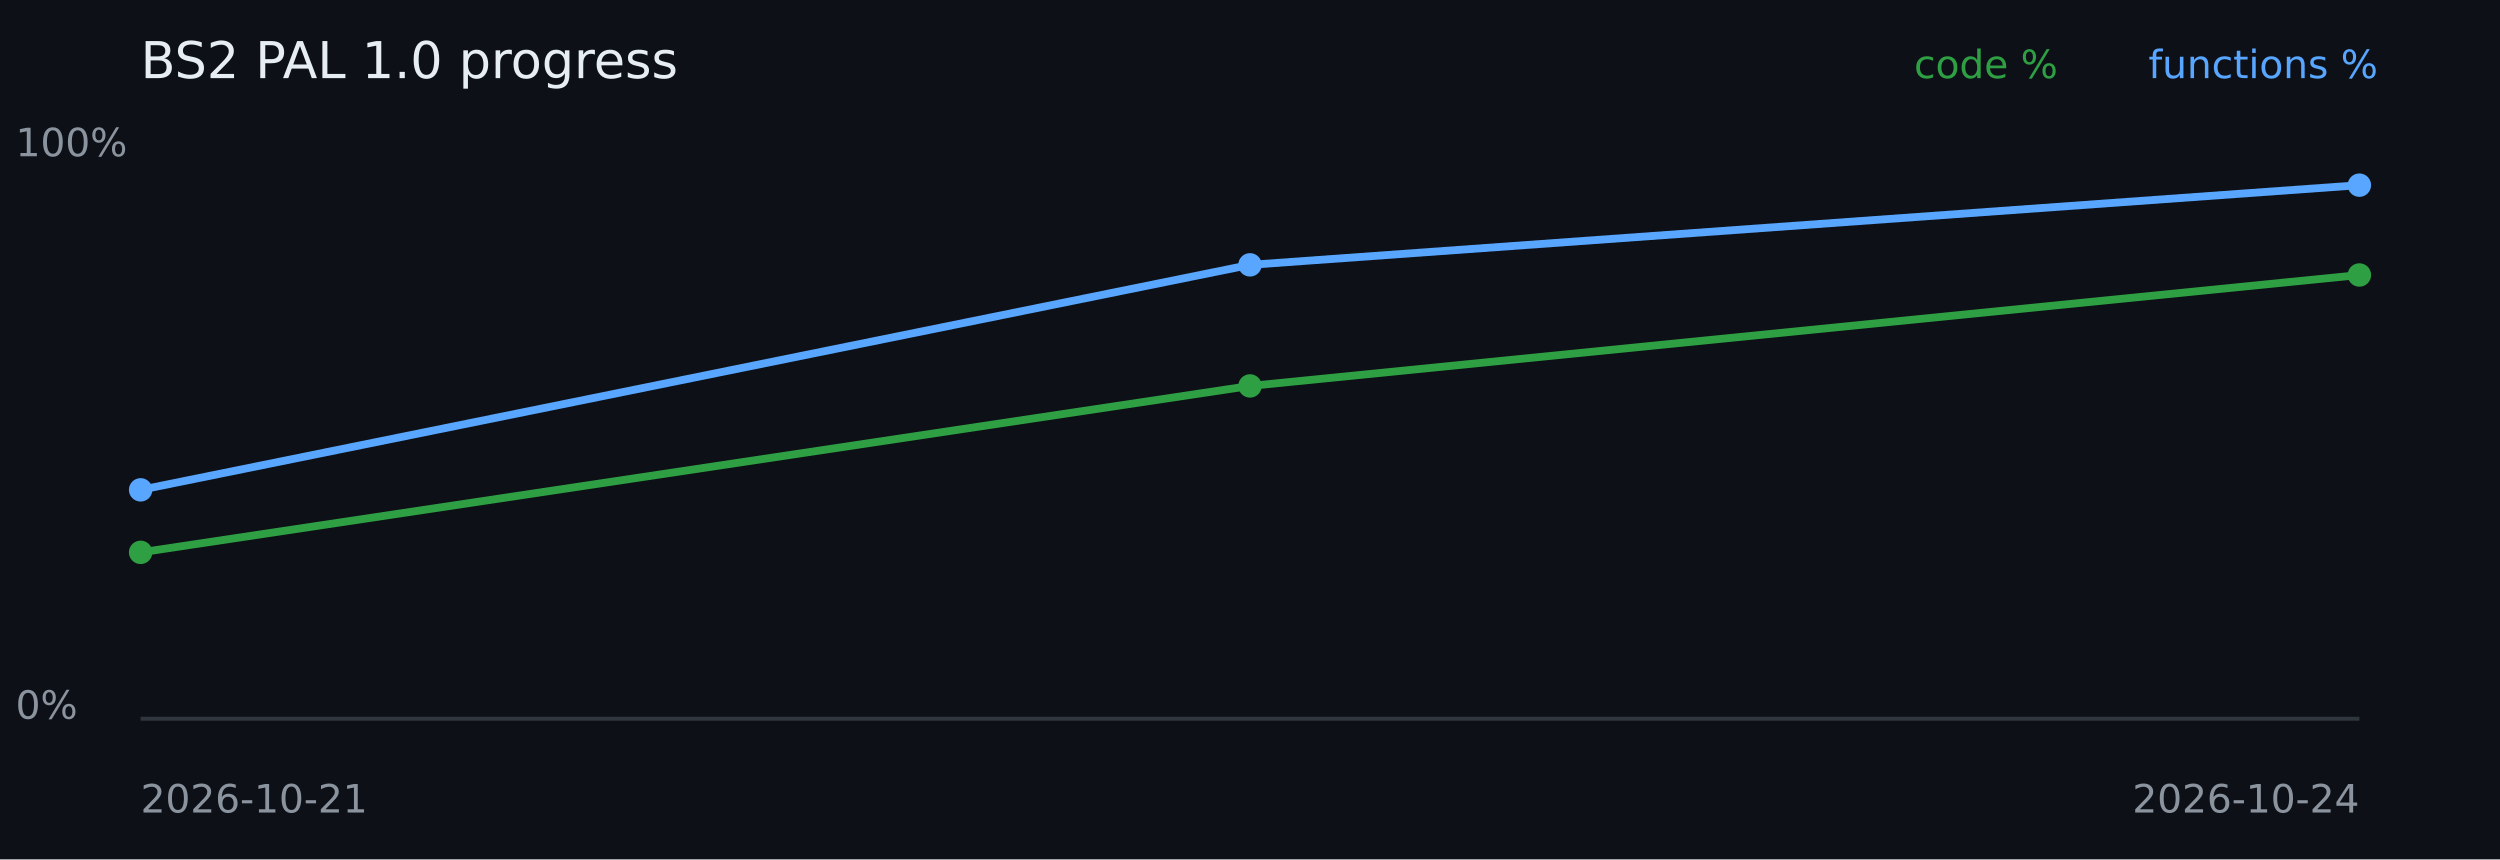
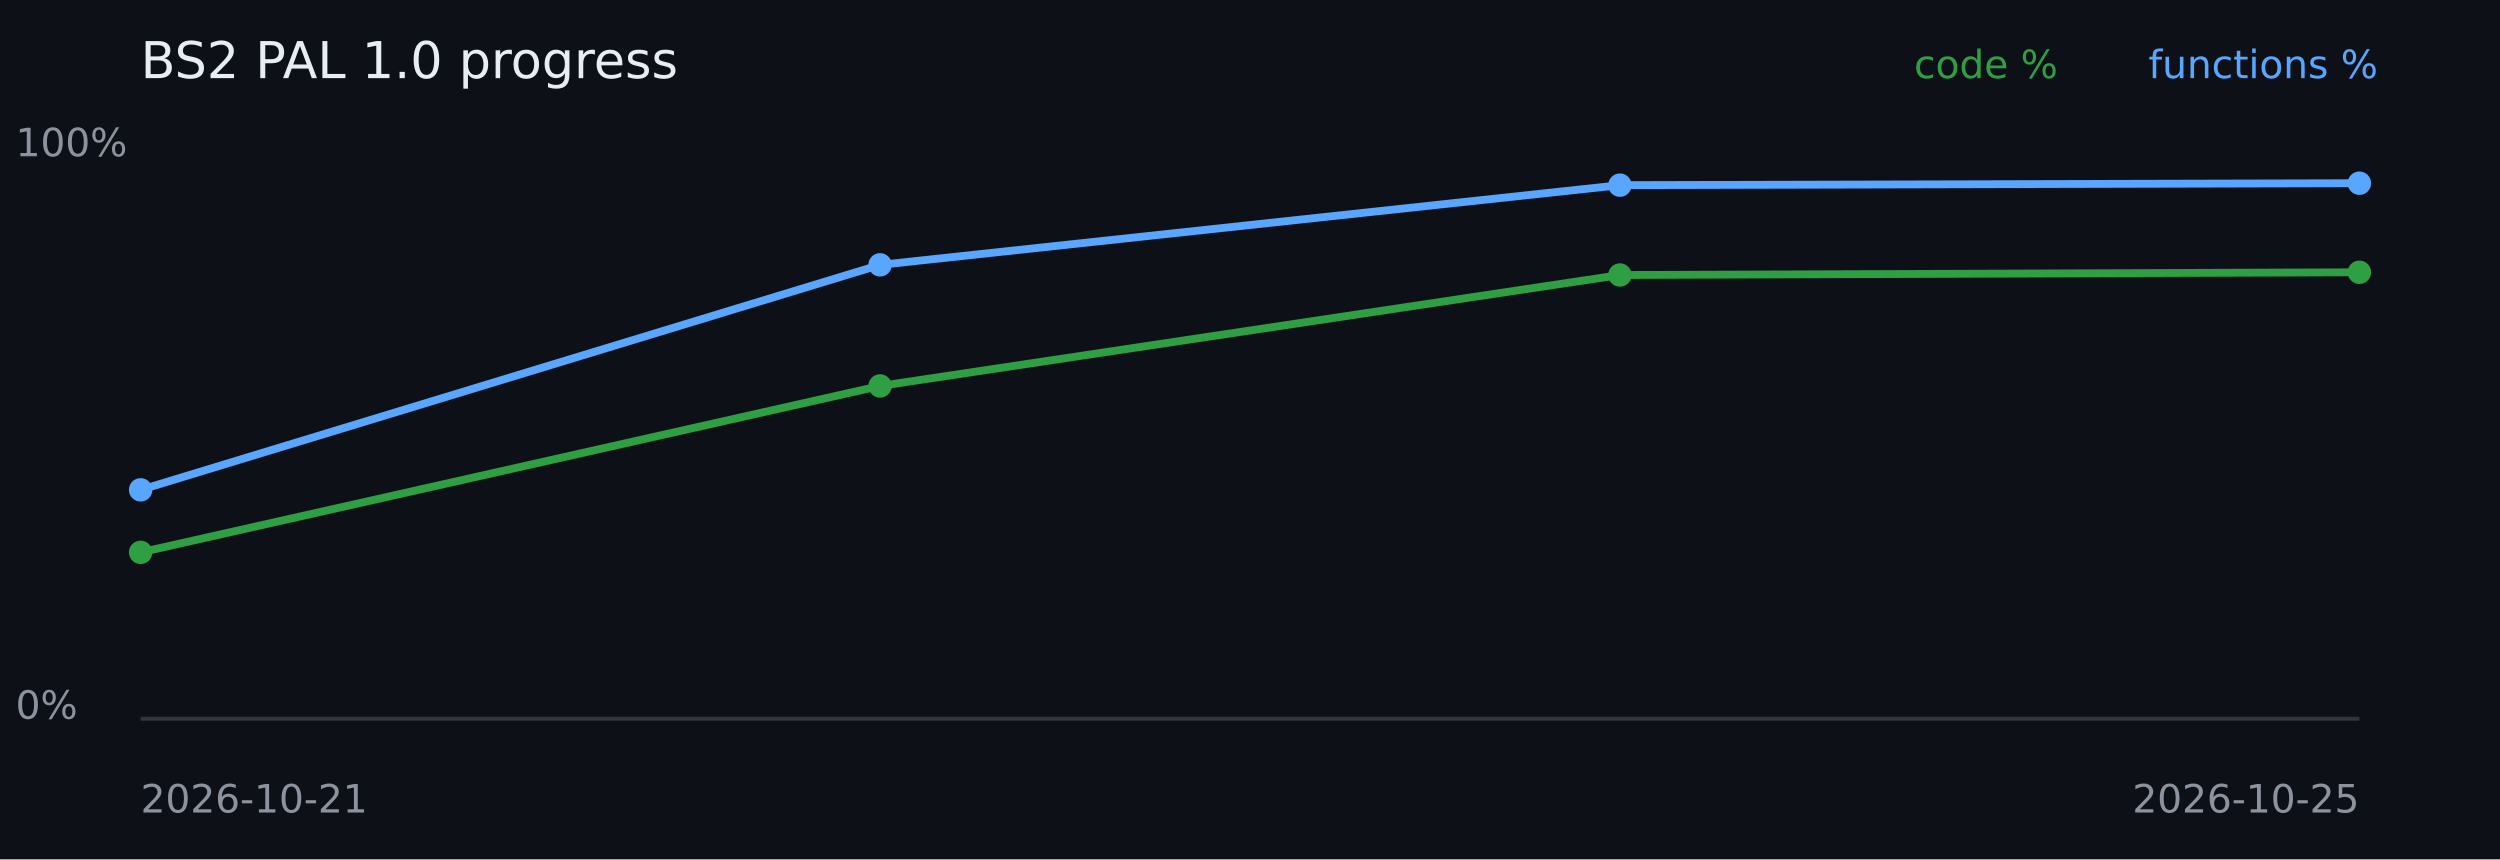
<svg xmlns="http://www.w3.org/2000/svg" width="640" height="220" font-family="Verdana,DejaVu Sans,sans-serif">
  <rect width="100%" height="100%" fill="#0d1117" />
  <text x="36" y="20" font-size="13" fill="#e6edf3">BS2 PAL 1.0 progress</text>
  <line x1="36" y1="184" x2="604" y2="184" stroke="#30363d" />
  <text x="4" y="40" font-size="10" fill="#8b949e">100%</text>
  <text x="4" y="184" font-size="10" fill="#8b949e">0%</text>
-   <polyline fill="none" stroke="#58a6ff" stroke-width="2" points="36.0,125.4 320.0,67.8 604.0,47.4" />
+   <polyline fill="none" stroke="#58a6ff" stroke-width="2" points="36.0,125.4 225.3,67.8 414.7,47.4 604.0,46.9" />
  <circle cx="36.0" cy="125.4" r="3" fill="#58a6ff" />
-   <circle cx="320.0" cy="67.8" r="3" fill="#58a6ff" />
-   <circle cx="604.0" cy="47.4" r="3" fill="#58a6ff" />
-   <polyline fill="none" stroke="#2ea043" stroke-width="2" points="36.0,141.4 320.0,98.8 604.0,70.4" />
+   <circle cx="225.3" cy="67.8" r="3" fill="#58a6ff" />
+   <circle cx="414.7" cy="47.4" r="3" fill="#58a6ff" />
+   <circle cx="604.0" cy="46.9" r="3" fill="#58a6ff" />
+   <polyline fill="none" stroke="#2ea043" stroke-width="2" points="36.0,141.4 225.3,98.8 414.7,70.4 604.0,69.7" />
  <circle cx="36.0" cy="141.4" r="3" fill="#2ea043" />
-   <circle cx="320.0" cy="98.8" r="3" fill="#2ea043" />
-   <circle cx="604.0" cy="70.4" r="3" fill="#2ea043" />
+   <circle cx="225.3" cy="98.8" r="3" fill="#2ea043" />
+   <circle cx="414.7" cy="70.4" r="3" fill="#2ea043" />
+   <circle cx="604.0" cy="69.7" r="3" fill="#2ea043" />
  <text x="490" y="20" font-size="10" fill="#2ea043">code %</text>
  <text x="550" y="20" font-size="10" fill="#58a6ff">functions %</text>
  <text x="36" y="208" font-size="10" fill="#8b949e">2026-10-21</text>
-   <text x="604" y="208" font-size="10" fill="#8b949e" text-anchor="end">2026-10-24</text>
+   <text x="604" y="208" font-size="10" fill="#8b949e" text-anchor="end">2026-10-25</text>
</svg>
